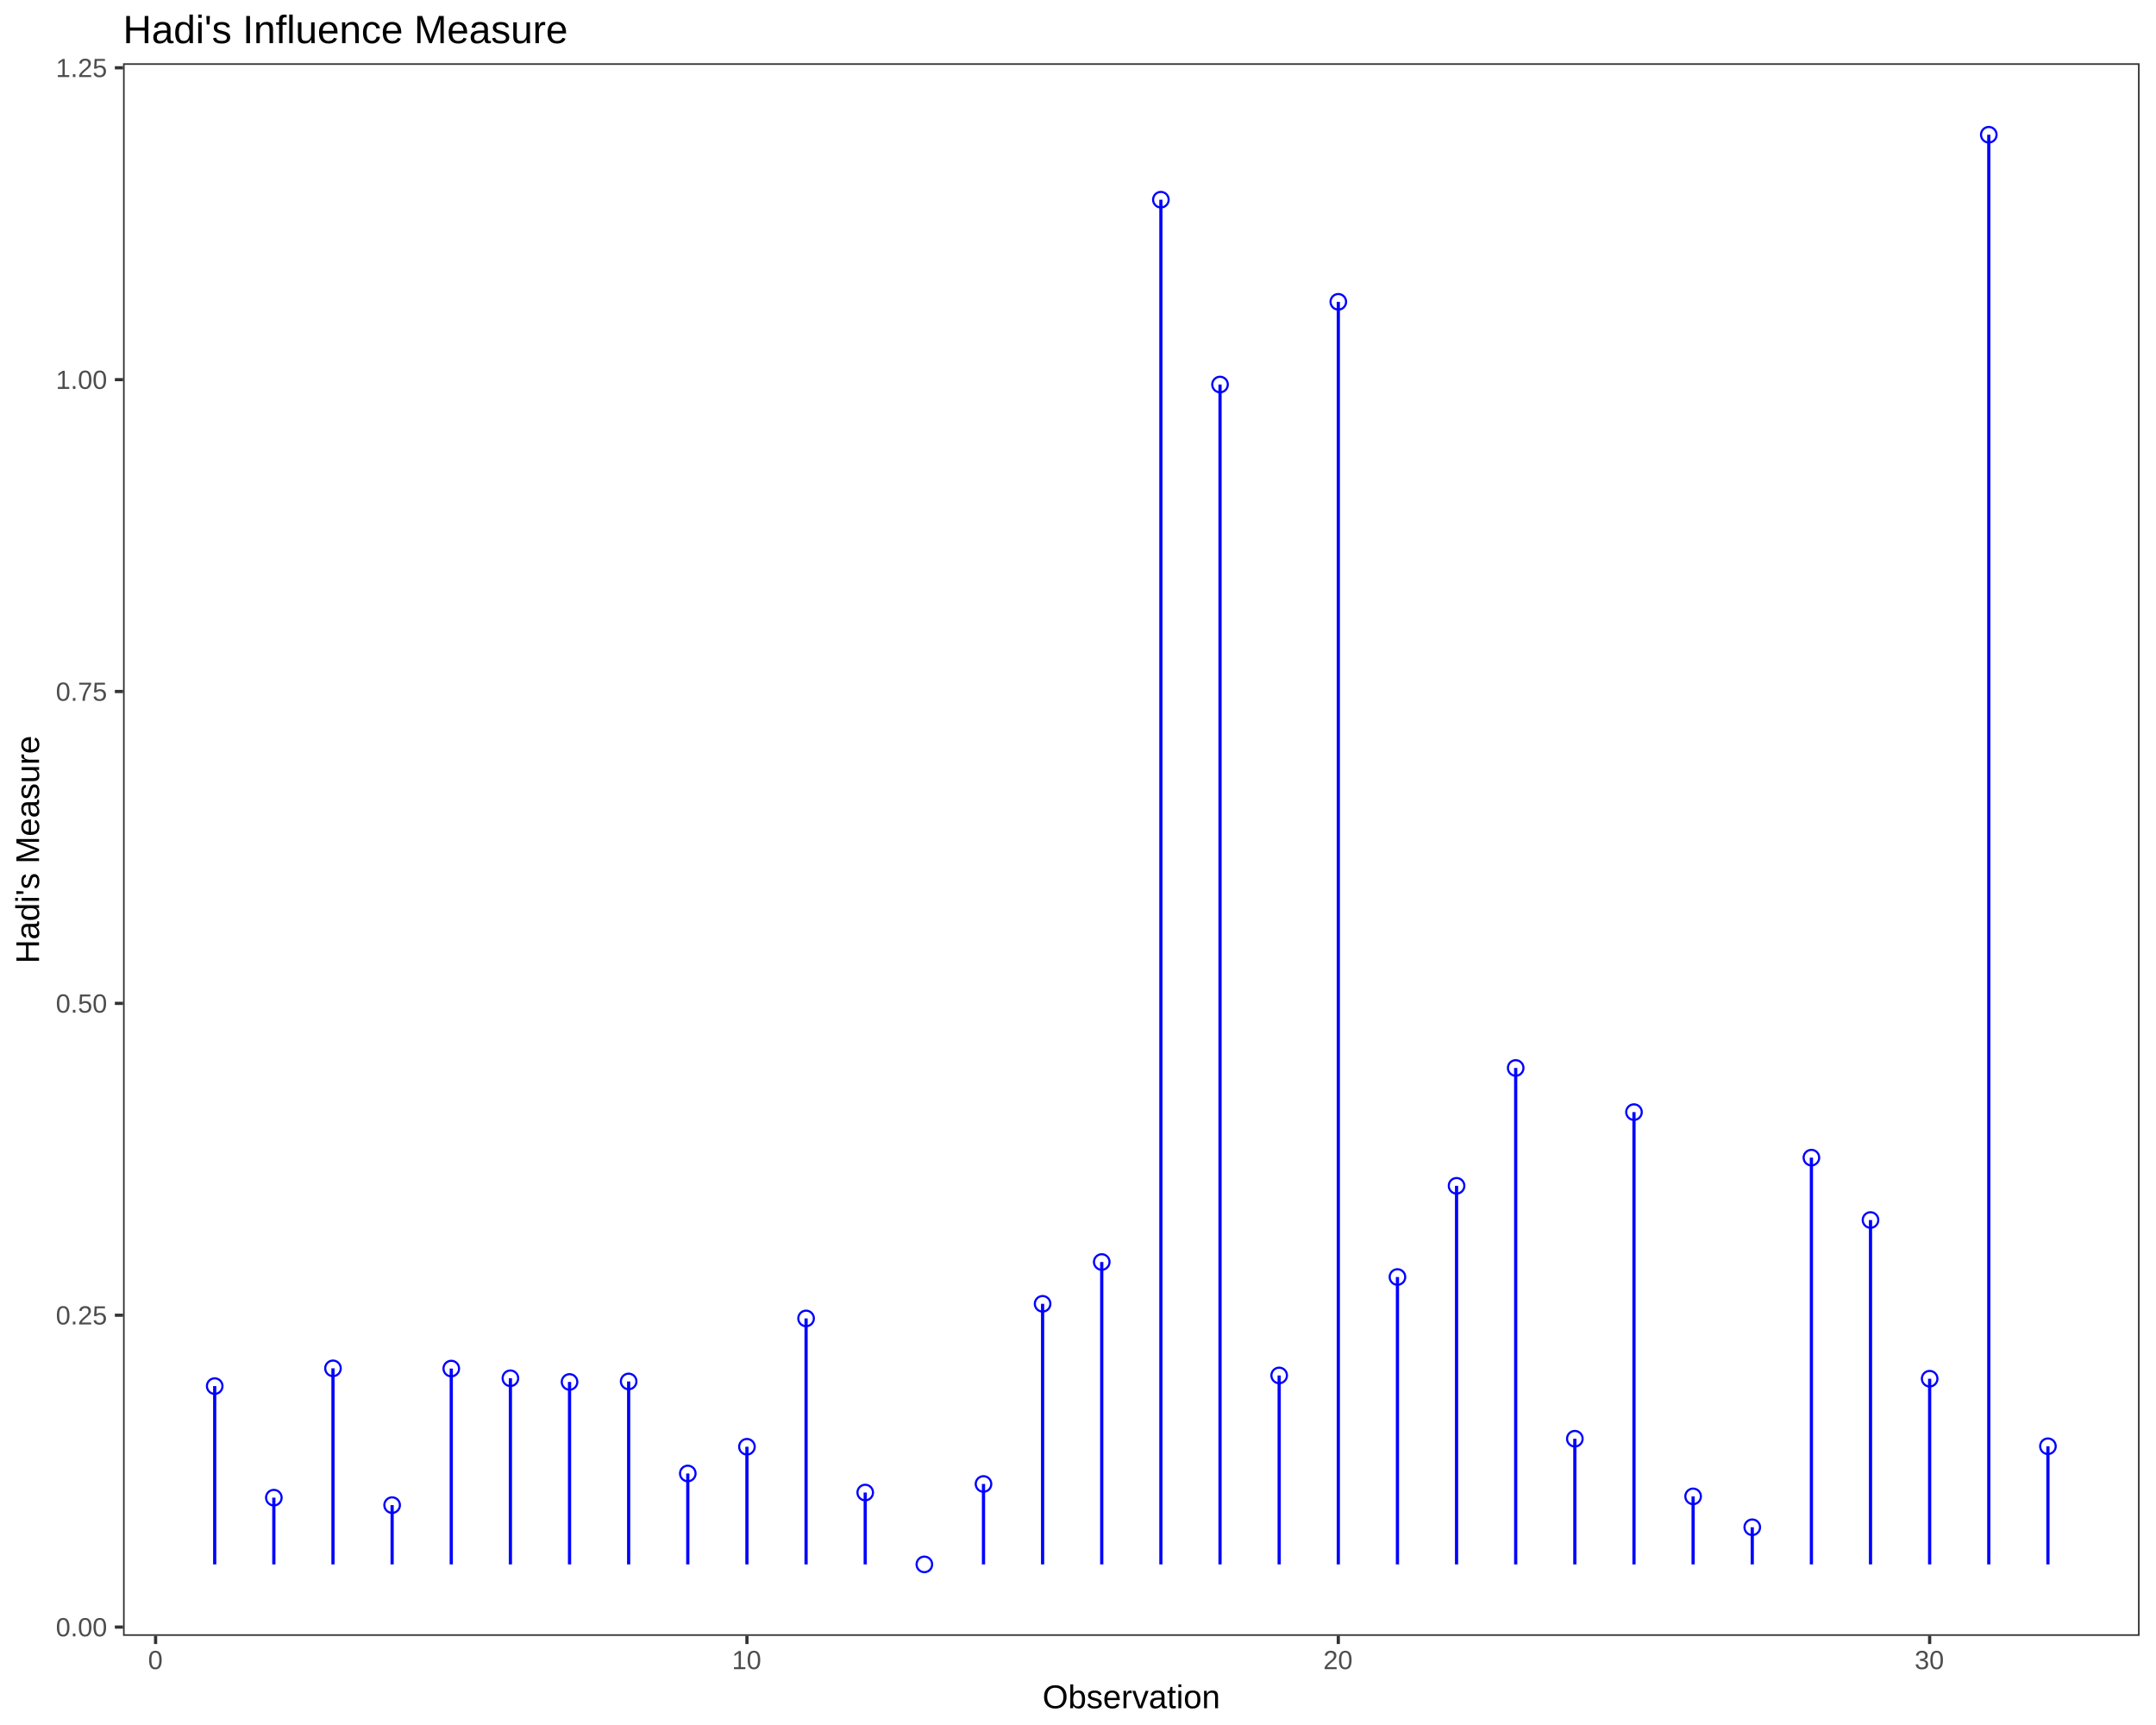
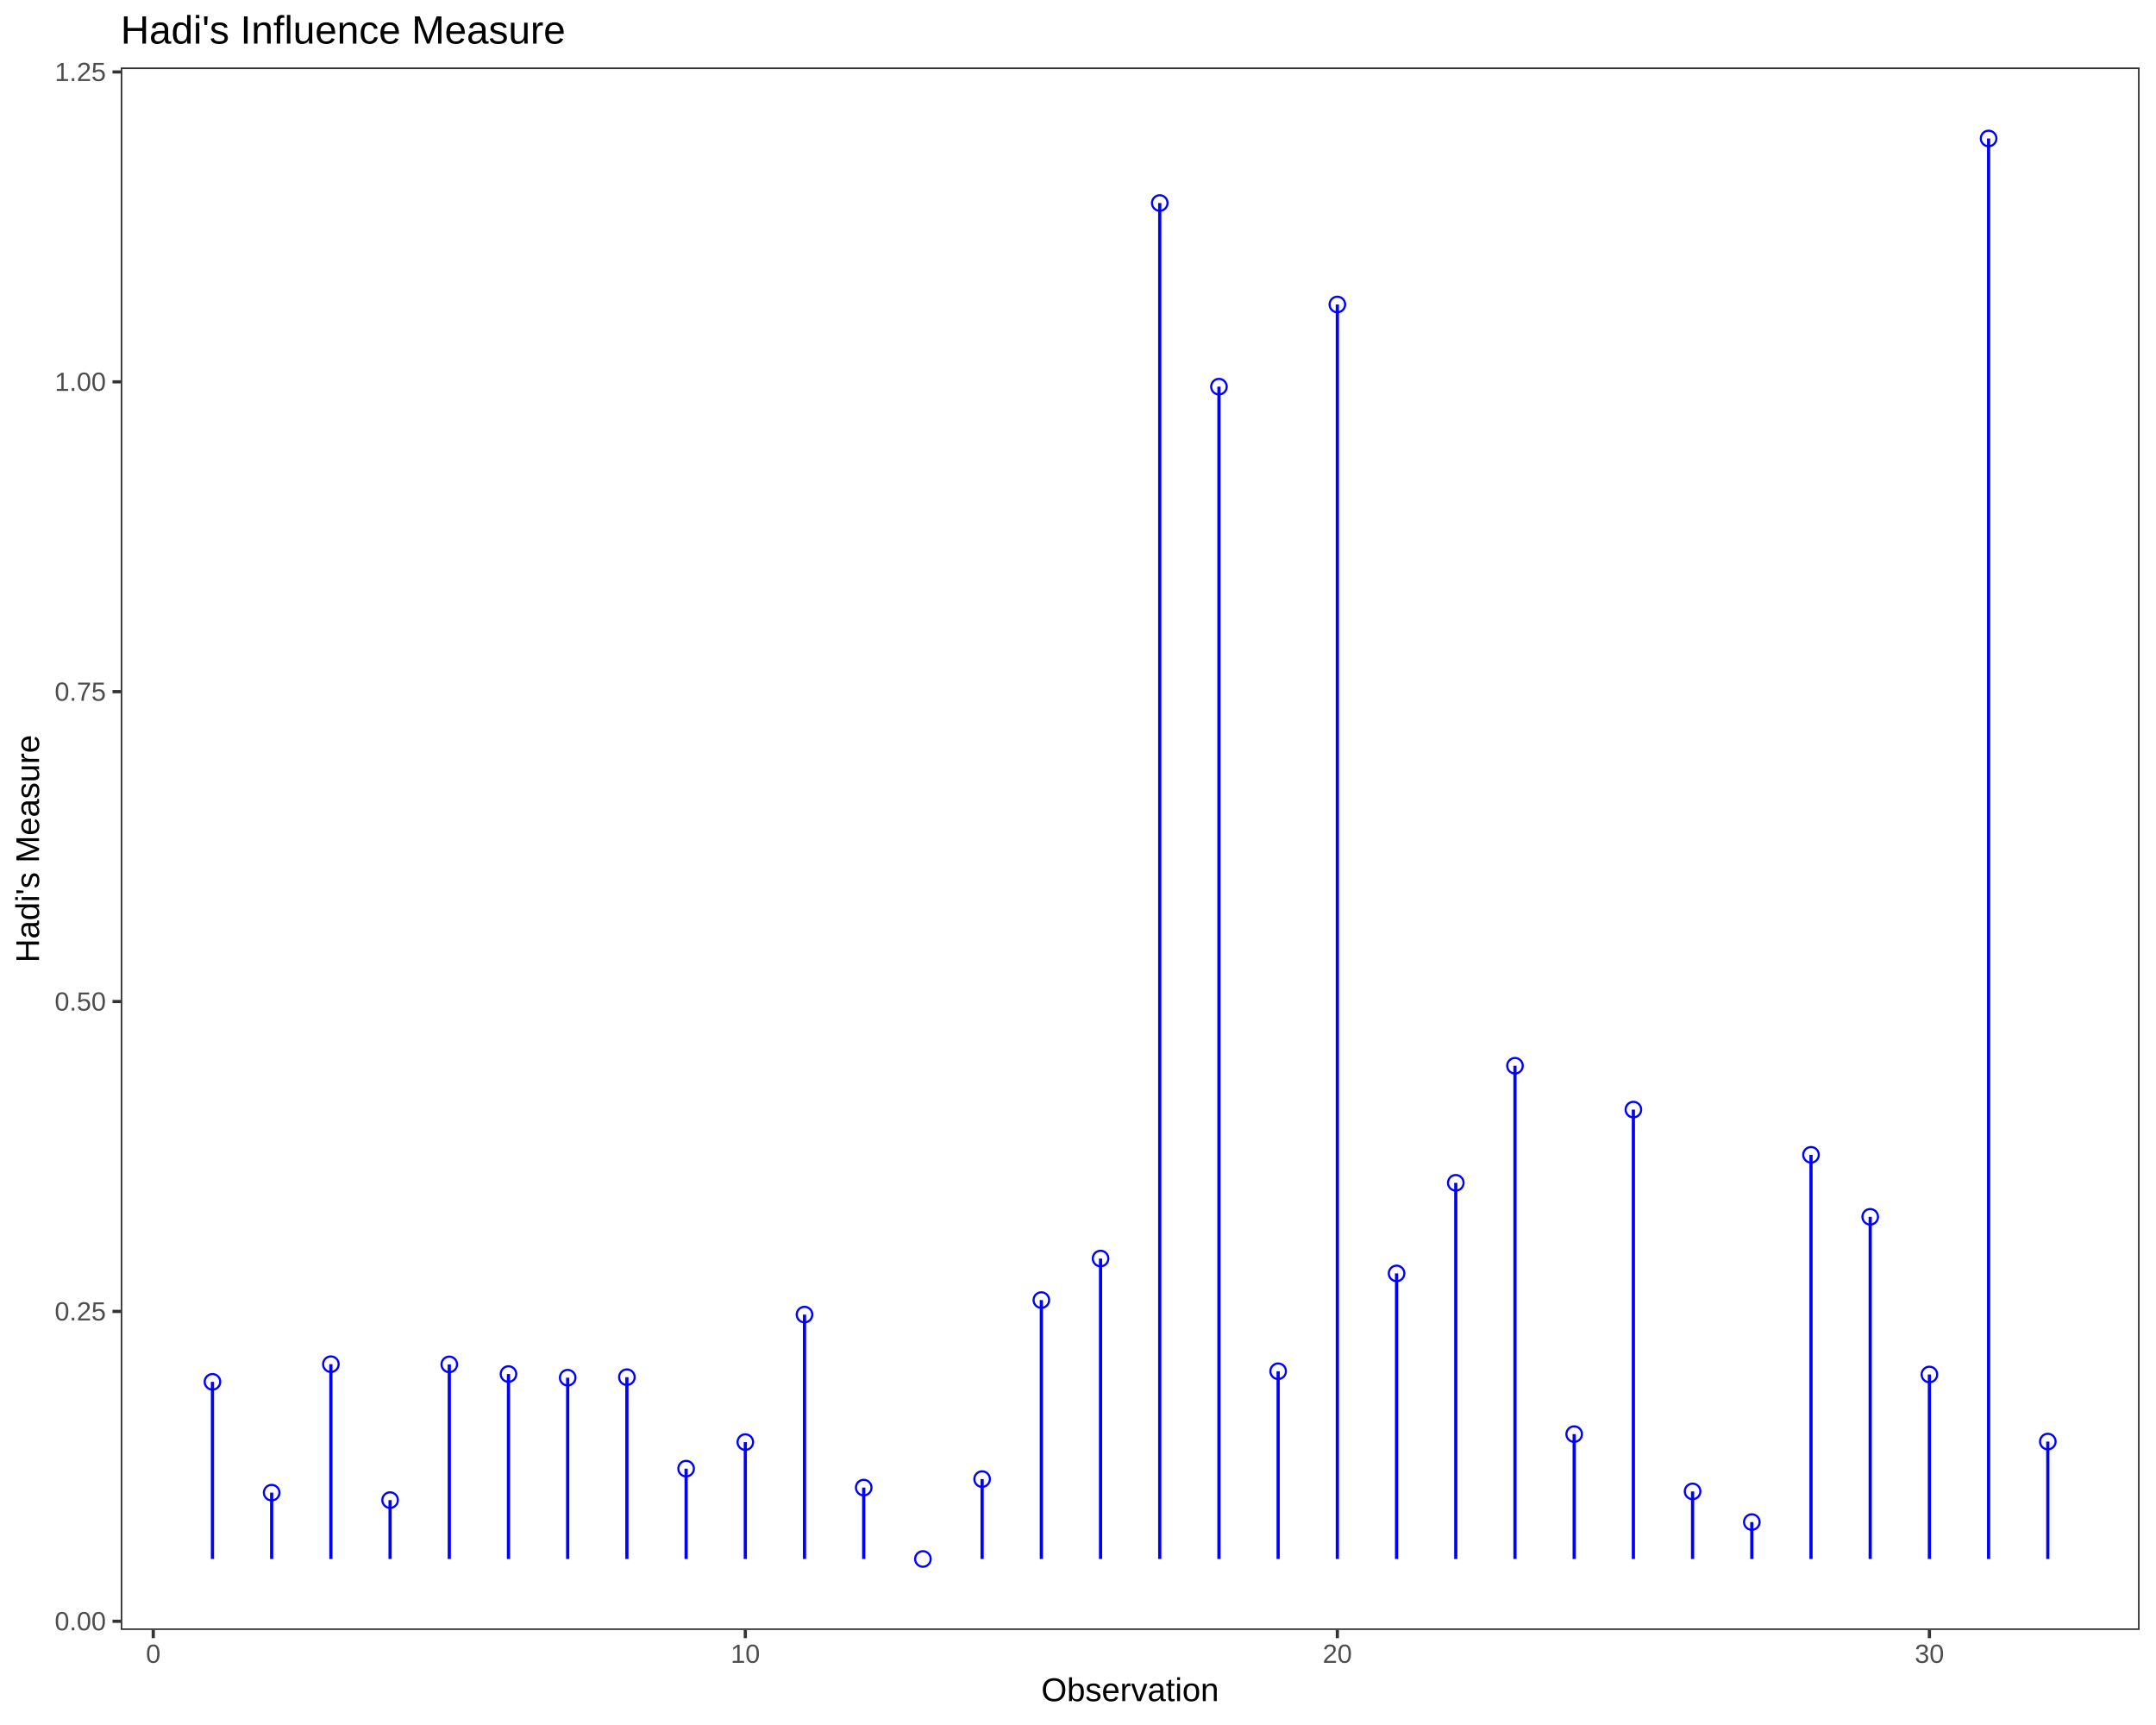
<svg xmlns="http://www.w3.org/2000/svg" viewBox="0 0 720.00 576.00">
  <defs>
    <style type="text/css">
-     line, polyline, path, rect, circle {
+     line, polyline, polygon, path, rect, circle {
      fill: none;
      stroke: #000000;
      stroke-linecap: round;
      stroke-linejoin: round;
      stroke-miterlimit: 10.00;
    }
  </style>
  </defs>
  <rect width="100%" height="100%" style="stroke: none; fill: #FFFFFF;" />
  <rect x="0.00" y="0.00" width="720.00" height="576.00" style="stroke-width: 1.07; stroke: #FFFFFF; fill: #FFFFFF;" />
  <defs>
-     <clipPath id="cpNDEuMDk0NXw3MTQuNTIxfDU0Ni4yMzV8MjEuMTE3Mw==">
-       <rect x="41.09" y="21.12" width="673.43" height="525.12" />
+     <clipPath id="cpNDAuMzF8NzE0LjUyfDU0NC4yN3wyMi41Mg==">
+       <rect x="40.31" y="22.52" width="674.21" height="521.75" />
    </clipPath>
  </defs>
-   <rect x="41.09" y="21.12" width="673.43" height="525.12" style="stroke-width: 1.07; stroke: none; fill: #FFFFFF;" clip-path="url(#cpNDEuMDk0NXw3MTQuNTIxfDU0Ni4yMzV8MjEuMTE3Mw==)" />
-   <line x1="71.70" y1="522.37" x2="71.70" y2="462.84" style="stroke-width: 1.07; stroke: #0000FF; stroke-linecap: butt;" clip-path="url(#cpNDEuMDk0NXw3MTQuNTIxfDU0Ni4yMzV8MjEuMTE3Mw==)" />
-   <line x1="91.45" y1="522.37" x2="91.45" y2="500.09" style="stroke-width: 1.07; stroke: #0000FF; stroke-linecap: butt;" clip-path="url(#cpNDEuMDk0NXw3MTQuNTIxfDU0Ni4yMzV8MjEuMTE3Mw==)" />
-   <line x1="111.20" y1="522.37" x2="111.20" y2="456.91" style="stroke-width: 1.07; stroke: #0000FF; stroke-linecap: butt;" clip-path="url(#cpNDEuMDk0NXw3MTQuNTIxfDU0Ni4yMzV8MjEuMTE3Mw==)" />
-   <line x1="130.95" y1="522.37" x2="130.95" y2="502.58" style="stroke-width: 1.07; stroke: #0000FF; stroke-linecap: butt;" clip-path="url(#cpNDEuMDk0NXw3MTQuNTIxfDU0Ni4yMzV8MjEuMTE3Mw==)" />
-   <line x1="150.70" y1="522.37" x2="150.70" y2="456.98" style="stroke-width: 1.07; stroke: #0000FF; stroke-linecap: butt;" clip-path="url(#cpNDEuMDk0NXw3MTQuNTIxfDU0Ni4yMzV8MjEuMTE3Mw==)" />
-   <line x1="170.45" y1="522.37" x2="170.45" y2="460.22" style="stroke-width: 1.07; stroke: #0000FF; stroke-linecap: butt;" clip-path="url(#cpNDEuMDk0NXw3MTQuNTIxfDU0Ni4yMzV8MjEuMTE3Mw==)" />
-   <line x1="190.20" y1="522.37" x2="190.20" y2="461.45" style="stroke-width: 1.07; stroke: #0000FF; stroke-linecap: butt;" clip-path="url(#cpNDEuMDk0NXw3MTQuNTIxfDU0Ni4yMzV8MjEuMTE3Mw==)" />
-   <line x1="209.94" y1="522.37" x2="209.94" y2="461.28" style="stroke-width: 1.07; stroke: #0000FF; stroke-linecap: butt;" clip-path="url(#cpNDEuMDk0NXw3MTQuNTIxfDU0Ni4yMzV8MjEuMTE3Mw==)" />
-   <line x1="229.69" y1="522.37" x2="229.69" y2="492.01" style="stroke-width: 1.07; stroke: #0000FF; stroke-linecap: butt;" clip-path="url(#cpNDEuMDk0NXw3MTQuNTIxfDU0Ni4yMzV8MjEuMTE3Mw==)" />
-   <line x1="249.44" y1="522.37" x2="249.44" y2="483.09" style="stroke-width: 1.07; stroke: #0000FF; stroke-linecap: butt;" clip-path="url(#cpNDEuMDk0NXw3MTQuNTIxfDU0Ni4yMzV8MjEuMTE3Mw==)" />
-   <line x1="269.19" y1="522.37" x2="269.19" y2="440.24" style="stroke-width: 1.07; stroke: #0000FF; stroke-linecap: butt;" clip-path="url(#cpNDEuMDk0NXw3MTQuNTIxfDU0Ni4yMzV8MjEuMTE3Mw==)" />
-   <line x1="288.94" y1="522.37" x2="288.94" y2="498.38" style="stroke-width: 1.07; stroke: #0000FF; stroke-linecap: butt;" clip-path="url(#cpNDEuMDk0NXw3MTQuNTIxfDU0Ni4yMzV8MjEuMTE3Mw==)" />
-   <line x1="308.69" y1="522.37" x2="308.69" y2="522.37" style="stroke-width: 1.07; stroke: #0000FF; stroke-linecap: butt;" clip-path="url(#cpNDEuMDk0NXw3MTQuNTIxfDU0Ni4yMzV8MjEuMTE3Mw==)" />
-   <line x1="328.44" y1="522.37" x2="328.44" y2="495.52" style="stroke-width: 1.07; stroke: #0000FF; stroke-linecap: butt;" clip-path="url(#cpNDEuMDk0NXw3MTQuNTIxfDU0Ni4yMzV8MjEuMTE3Mw==)" />
-   <line x1="348.18" y1="522.37" x2="348.18" y2="435.36" style="stroke-width: 1.07; stroke: #0000FF; stroke-linecap: butt;" clip-path="url(#cpNDEuMDk0NXw3MTQuNTIxfDU0Ni4yMzV8MjEuMTE3Mw==)" />
-   <line x1="367.93" y1="522.37" x2="367.93" y2="421.40" style="stroke-width: 1.07; stroke: #0000FF; stroke-linecap: butt;" clip-path="url(#cpNDEuMDk0NXw3MTQuNTIxfDU0Ni4yMzV8MjEuMTE3Mw==)" />
-   <line x1="387.68" y1="522.37" x2="387.68" y2="66.68" style="stroke-width: 1.07; stroke: #0000FF; stroke-linecap: butt;" clip-path="url(#cpNDEuMDk0NXw3MTQuNTIxfDU0Ni4yMzV8MjEuMTE3Mw==)" />
-   <line x1="407.43" y1="522.37" x2="407.43" y2="128.40" style="stroke-width: 1.07; stroke: #0000FF; stroke-linecap: butt;" clip-path="url(#cpNDEuMDk0NXw3MTQuNTIxfDU0Ni4yMzV8MjEuMTE3Mw==)" />
-   <line x1="427.18" y1="522.37" x2="427.18" y2="459.28" style="stroke-width: 1.07; stroke: #0000FF; stroke-linecap: butt;" clip-path="url(#cpNDEuMDk0NXw3MTQuNTIxfDU0Ni4yMzV8MjEuMTE3Mw==)" />
-   <line x1="446.93" y1="522.37" x2="446.93" y2="100.78" style="stroke-width: 1.07; stroke: #0000FF; stroke-linecap: butt;" clip-path="url(#cpNDEuMDk0NXw3MTQuNTIxfDU0Ni4yMzV8MjEuMTE3Mw==)" />
-   <line x1="466.68" y1="522.37" x2="466.68" y2="426.41" style="stroke-width: 1.07; stroke: #0000FF; stroke-linecap: butt;" clip-path="url(#cpNDEuMDk0NXw3MTQuNTIxfDU0Ni4yMzV8MjEuMTE3Mw==)" />
-   <line x1="486.42" y1="522.37" x2="486.42" y2="395.96" style="stroke-width: 1.07; stroke: #0000FF; stroke-linecap: butt;" clip-path="url(#cpNDEuMDk0NXw3MTQuNTIxfDU0Ni4yMzV8MjEuMTE3Mw==)" />
-   <line x1="506.17" y1="522.37" x2="506.17" y2="356.61" style="stroke-width: 1.07; stroke: #0000FF; stroke-linecap: butt;" clip-path="url(#cpNDEuMDk0NXw3MTQuNTIxfDU0Ni4yMzV8MjEuMTE3Mw==)" />
-   <line x1="525.92" y1="522.37" x2="525.92" y2="480.41" style="stroke-width: 1.07; stroke: #0000FF; stroke-linecap: butt;" clip-path="url(#cpNDEuMDk0NXw3MTQuNTIxfDU0Ni4yMzV8MjEuMTE3Mw==)" />
-   <line x1="545.67" y1="522.37" x2="545.67" y2="371.35" style="stroke-width: 1.07; stroke: #0000FF; stroke-linecap: butt;" clip-path="url(#cpNDEuMDk0NXw3MTQuNTIxfDU0Ni4yMzV8MjEuMTE3Mw==)" />
-   <line x1="565.42" y1="522.37" x2="565.42" y2="499.66" style="stroke-width: 1.07; stroke: #0000FF; stroke-linecap: butt;" clip-path="url(#cpNDEuMDk0NXw3MTQuNTIxfDU0Ni4yMzV8MjEuMTE3Mw==)" />
-   <line x1="585.17" y1="522.37" x2="585.17" y2="509.97" style="stroke-width: 1.07; stroke: #0000FF; stroke-linecap: butt;" clip-path="url(#cpNDEuMDk0NXw3MTQuNTIxfDU0Ni4yMzV8MjEuMTE3Mw==)" />
-   <line x1="604.92" y1="522.37" x2="604.92" y2="386.55" style="stroke-width: 1.07; stroke: #0000FF; stroke-linecap: butt;" clip-path="url(#cpNDEuMDk0NXw3MTQuNTIxfDU0Ni4yMzV8MjEuMTE3Mw==)" />
-   <line x1="624.66" y1="522.37" x2="624.66" y2="407.38" style="stroke-width: 1.07; stroke: #0000FF; stroke-linecap: butt;" clip-path="url(#cpNDEuMDk0NXw3MTQuNTIxfDU0Ni4yMzV8MjEuMTE3Mw==)" />
-   <line x1="644.41" y1="522.37" x2="644.41" y2="460.37" style="stroke-width: 1.07; stroke: #0000FF; stroke-linecap: butt;" clip-path="url(#cpNDEuMDk0NXw3MTQuNTIxfDU0Ni4yMzV8MjEuMTE3Mw==)" />
-   <line x1="664.16" y1="522.37" x2="664.16" y2="44.99" style="stroke-width: 1.07; stroke: #0000FF; stroke-linecap: butt;" clip-path="url(#cpNDEuMDk0NXw3MTQuNTIxfDU0Ni4yMzV8MjEuMTE3Mw==)" />
-   <line x1="683.91" y1="522.37" x2="683.91" y2="482.92" style="stroke-width: 1.07; stroke: #0000FF; stroke-linecap: butt;" clip-path="url(#cpNDEuMDk0NXw3MTQuNTIxfDU0Ni4yMzV8MjEuMTE3Mw==)" />
-   <circle cx="71.70" cy="462.84" r="1.95pt" style="stroke-width: 0.71; stroke: #0000FF;" clip-path="url(#cpNDEuMDk0NXw3MTQuNTIxfDU0Ni4yMzV8MjEuMTE3Mw==)" />
-   <circle cx="91.45" cy="500.09" r="1.95pt" style="stroke-width: 0.71; stroke: #0000FF;" clip-path="url(#cpNDEuMDk0NXw3MTQuNTIxfDU0Ni4yMzV8MjEuMTE3Mw==)" />
-   <circle cx="111.20" cy="456.91" r="1.95pt" style="stroke-width: 0.71; stroke: #0000FF;" clip-path="url(#cpNDEuMDk0NXw3MTQuNTIxfDU0Ni4yMzV8MjEuMTE3Mw==)" />
-   <circle cx="130.95" cy="502.58" r="1.95pt" style="stroke-width: 0.71; stroke: #0000FF;" clip-path="url(#cpNDEuMDk0NXw3MTQuNTIxfDU0Ni4yMzV8MjEuMTE3Mw==)" />
-   <circle cx="150.70" cy="456.98" r="1.95pt" style="stroke-width: 0.71; stroke: #0000FF;" clip-path="url(#cpNDEuMDk0NXw3MTQuNTIxfDU0Ni4yMzV8MjEuMTE3Mw==)" />
-   <circle cx="170.45" cy="460.22" r="1.95pt" style="stroke-width: 0.71; stroke: #0000FF;" clip-path="url(#cpNDEuMDk0NXw3MTQuNTIxfDU0Ni4yMzV8MjEuMTE3Mw==)" />
-   <circle cx="190.20" cy="461.45" r="1.95pt" style="stroke-width: 0.71; stroke: #0000FF;" clip-path="url(#cpNDEuMDk0NXw3MTQuNTIxfDU0Ni4yMzV8MjEuMTE3Mw==)" />
-   <circle cx="209.94" cy="461.28" r="1.95pt" style="stroke-width: 0.71; stroke: #0000FF;" clip-path="url(#cpNDEuMDk0NXw3MTQuNTIxfDU0Ni4yMzV8MjEuMTE3Mw==)" />
-   <circle cx="229.69" cy="492.01" r="1.95pt" style="stroke-width: 0.71; stroke: #0000FF;" clip-path="url(#cpNDEuMDk0NXw3MTQuNTIxfDU0Ni4yMzV8MjEuMTE3Mw==)" />
-   <circle cx="249.44" cy="483.09" r="1.95pt" style="stroke-width: 0.71; stroke: #0000FF;" clip-path="url(#cpNDEuMDk0NXw3MTQuNTIxfDU0Ni4yMzV8MjEuMTE3Mw==)" />
-   <circle cx="269.19" cy="440.24" r="1.95pt" style="stroke-width: 0.71; stroke: #0000FF;" clip-path="url(#cpNDEuMDk0NXw3MTQuNTIxfDU0Ni4yMzV8MjEuMTE3Mw==)" />
-   <circle cx="288.94" cy="498.38" r="1.95pt" style="stroke-width: 0.71; stroke: #0000FF;" clip-path="url(#cpNDEuMDk0NXw3MTQuNTIxfDU0Ni4yMzV8MjEuMTE3Mw==)" />
-   <circle cx="308.69" cy="522.37" r="1.95pt" style="stroke-width: 0.71; stroke: #0000FF;" clip-path="url(#cpNDEuMDk0NXw3MTQuNTIxfDU0Ni4yMzV8MjEuMTE3Mw==)" />
-   <circle cx="328.44" cy="495.52" r="1.95pt" style="stroke-width: 0.71; stroke: #0000FF;" clip-path="url(#cpNDEuMDk0NXw3MTQuNTIxfDU0Ni4yMzV8MjEuMTE3Mw==)" />
-   <circle cx="348.18" cy="435.36" r="1.95pt" style="stroke-width: 0.71; stroke: #0000FF;" clip-path="url(#cpNDEuMDk0NXw3MTQuNTIxfDU0Ni4yMzV8MjEuMTE3Mw==)" />
-   <circle cx="367.93" cy="421.40" r="1.95pt" style="stroke-width: 0.71; stroke: #0000FF;" clip-path="url(#cpNDEuMDk0NXw3MTQuNTIxfDU0Ni4yMzV8MjEuMTE3Mw==)" />
-   <circle cx="387.68" cy="66.68" r="1.95pt" style="stroke-width: 0.71; stroke: #0000FF;" clip-path="url(#cpNDEuMDk0NXw3MTQuNTIxfDU0Ni4yMzV8MjEuMTE3Mw==)" />
-   <circle cx="407.43" cy="128.40" r="1.95pt" style="stroke-width: 0.71; stroke: #0000FF;" clip-path="url(#cpNDEuMDk0NXw3MTQuNTIxfDU0Ni4yMzV8MjEuMTE3Mw==)" />
-   <circle cx="427.18" cy="459.28" r="1.95pt" style="stroke-width: 0.71; stroke: #0000FF;" clip-path="url(#cpNDEuMDk0NXw3MTQuNTIxfDU0Ni4yMzV8MjEuMTE3Mw==)" />
-   <circle cx="446.93" cy="100.78" r="1.95pt" style="stroke-width: 0.71; stroke: #0000FF;" clip-path="url(#cpNDEuMDk0NXw3MTQuNTIxfDU0Ni4yMzV8MjEuMTE3Mw==)" />
-   <circle cx="466.68" cy="426.41" r="1.95pt" style="stroke-width: 0.71; stroke: #0000FF;" clip-path="url(#cpNDEuMDk0NXw3MTQuNTIxfDU0Ni4yMzV8MjEuMTE3Mw==)" />
-   <circle cx="486.42" cy="395.96" r="1.95pt" style="stroke-width: 0.71; stroke: #0000FF;" clip-path="url(#cpNDEuMDk0NXw3MTQuNTIxfDU0Ni4yMzV8MjEuMTE3Mw==)" />
-   <circle cx="506.17" cy="356.61" r="1.95pt" style="stroke-width: 0.71; stroke: #0000FF;" clip-path="url(#cpNDEuMDk0NXw3MTQuNTIxfDU0Ni4yMzV8MjEuMTE3Mw==)" />
-   <circle cx="525.92" cy="480.41" r="1.95pt" style="stroke-width: 0.71; stroke: #0000FF;" clip-path="url(#cpNDEuMDk0NXw3MTQuNTIxfDU0Ni4yMzV8MjEuMTE3Mw==)" />
-   <circle cx="545.67" cy="371.35" r="1.95pt" style="stroke-width: 0.71; stroke: #0000FF;" clip-path="url(#cpNDEuMDk0NXw3MTQuNTIxfDU0Ni4yMzV8MjEuMTE3Mw==)" />
-   <circle cx="565.42" cy="499.66" r="1.95pt" style="stroke-width: 0.71; stroke: #0000FF;" clip-path="url(#cpNDEuMDk0NXw3MTQuNTIxfDU0Ni4yMzV8MjEuMTE3Mw==)" />
-   <circle cx="585.17" cy="509.97" r="1.95pt" style="stroke-width: 0.71; stroke: #0000FF;" clip-path="url(#cpNDEuMDk0NXw3MTQuNTIxfDU0Ni4yMzV8MjEuMTE3Mw==)" />
-   <circle cx="604.92" cy="386.55" r="1.95pt" style="stroke-width: 0.71; stroke: #0000FF;" clip-path="url(#cpNDEuMDk0NXw3MTQuNTIxfDU0Ni4yMzV8MjEuMTE3Mw==)" />
-   <circle cx="624.66" cy="407.38" r="1.95pt" style="stroke-width: 0.71; stroke: #0000FF;" clip-path="url(#cpNDEuMDk0NXw3MTQuNTIxfDU0Ni4yMzV8MjEuMTE3Mw==)" />
-   <circle cx="644.41" cy="460.37" r="1.95pt" style="stroke-width: 0.71; stroke: #0000FF;" clip-path="url(#cpNDEuMDk0NXw3MTQuNTIxfDU0Ni4yMzV8MjEuMTE3Mw==)" />
-   <circle cx="664.16" cy="44.99" r="1.95pt" style="stroke-width: 0.71; stroke: #0000FF;" clip-path="url(#cpNDEuMDk0NXw3MTQuNTIxfDU0Ni4yMzV8MjEuMTE3Mw==)" />
-   <circle cx="683.91" cy="482.92" r="1.95pt" style="stroke-width: 0.71; stroke: #0000FF;" clip-path="url(#cpNDEuMDk0NXw3MTQuNTIxfDU0Ni4yMzV8MjEuMTE3Mw==)" />
-   <rect x="41.09" y="21.12" width="673.43" height="525.12" style="stroke-width: 1.07; stroke: #333333;" clip-path="url(#cpNDEuMDk0NXw3MTQuNTIxfDU0Ni4yMzV8MjEuMTE3Mw==)" />
+   <rect x="40.31" y="22.52" width="674.21" height="521.75" style="stroke-width: 1.07; stroke: none; fill: #FFFFFF;" clip-path="url(#cpNDAuMzF8NzE0LjUyfDU0NC4yN3wyMi41Mg==)" />
+   <line x1="70.95" y1="520.56" x2="70.95" y2="461.41" style="stroke-width: 1.07; stroke: #0000FF; stroke-linecap: butt;" clip-path="url(#cpNDAuMzF8NzE0LjUyfDU0NC4yN3wyMi41Mg==)" />
+   <line x1="90.72" y1="520.56" x2="90.72" y2="498.42" style="stroke-width: 1.07; stroke: #0000FF; stroke-linecap: butt;" clip-path="url(#cpNDAuMzF8NzE0LjUyfDU0NC4yN3wyMi41Mg==)" />
+   <line x1="110.50" y1="520.56" x2="110.50" y2="455.52" style="stroke-width: 1.07; stroke: #0000FF; stroke-linecap: butt;" clip-path="url(#cpNDAuMzF8NzE0LjUyfDU0NC4yN3wyMi41Mg==)" />
+   <line x1="130.27" y1="520.56" x2="130.27" y2="500.90" style="stroke-width: 1.07; stroke: #0000FF; stroke-linecap: butt;" clip-path="url(#cpNDAuMzF8NzE0LjUyfDU0NC4yN3wyMi41Mg==)" />
+   <line x1="150.04" y1="520.56" x2="150.04" y2="455.59" style="stroke-width: 1.07; stroke: #0000FF; stroke-linecap: butt;" clip-path="url(#cpNDAuMzF8NzE0LjUyfDU0NC4yN3wyMi41Mg==)" />
+   <line x1="169.81" y1="520.56" x2="169.81" y2="458.81" style="stroke-width: 1.07; stroke: #0000FF; stroke-linecap: butt;" clip-path="url(#cpNDAuMzF8NzE0LjUyfDU0NC4yN3wyMi41Mg==)" />
+   <line x1="189.58" y1="520.56" x2="189.58" y2="460.03" style="stroke-width: 1.07; stroke: #0000FF; stroke-linecap: butt;" clip-path="url(#cpNDAuMzF8NzE0LjUyfDU0NC4yN3wyMi41Mg==)" />
+   <line x1="209.35" y1="520.56" x2="209.35" y2="459.86" style="stroke-width: 1.07; stroke: #0000FF; stroke-linecap: butt;" clip-path="url(#cpNDAuMzF8NzE0LjUyfDU0NC4yN3wyMi41Mg==)" />
+   <line x1="229.13" y1="520.56" x2="229.13" y2="490.40" style="stroke-width: 1.07; stroke: #0000FF; stroke-linecap: butt;" clip-path="url(#cpNDAuMzF8NzE0LjUyfDU0NC4yN3wyMi41Mg==)" />
+   <line x1="248.90" y1="520.56" x2="248.90" y2="481.54" style="stroke-width: 1.07; stroke: #0000FF; stroke-linecap: butt;" clip-path="url(#cpNDAuMzF8NzE0LjUyfDU0NC4yN3wyMi41Mg==)" />
+   <line x1="268.67" y1="520.56" x2="268.67" y2="438.96" style="stroke-width: 1.07; stroke: #0000FF; stroke-linecap: butt;" clip-path="url(#cpNDAuMzF8NzE0LjUyfDU0NC4yN3wyMi41Mg==)" />
+   <line x1="288.44" y1="520.56" x2="288.44" y2="496.73" style="stroke-width: 1.07; stroke: #0000FF; stroke-linecap: butt;" clip-path="url(#cpNDAuMzF8NzE0LjUyfDU0NC4yN3wyMi41Mg==)" />
+   <line x1="308.21" y1="520.56" x2="308.21" y2="520.56" style="stroke-width: 1.07; stroke: #0000FF; stroke-linecap: butt;" clip-path="url(#cpNDAuMzF8NzE0LjUyfDU0NC4yN3wyMi41Mg==)" />
+   <line x1="327.98" y1="520.56" x2="327.98" y2="493.89" style="stroke-width: 1.07; stroke: #0000FF; stroke-linecap: butt;" clip-path="url(#cpNDAuMzF8NzE0LjUyfDU0NC4yN3wyMi41Mg==)" />
+   <line x1="347.76" y1="520.56" x2="347.76" y2="434.11" style="stroke-width: 1.07; stroke: #0000FF; stroke-linecap: butt;" clip-path="url(#cpNDAuMzF8NzE0LjUyfDU0NC4yN3wyMi41Mg==)" />
+   <line x1="367.53" y1="520.56" x2="367.53" y2="420.24" style="stroke-width: 1.07; stroke: #0000FF; stroke-linecap: butt;" clip-path="url(#cpNDAuMzF8NzE0LjUyfDU0NC4yN3wyMi41Mg==)" />
+   <line x1="387.30" y1="520.56" x2="387.30" y2="67.79" style="stroke-width: 1.07; stroke: #0000FF; stroke-linecap: butt;" clip-path="url(#cpNDAuMzF8NzE0LjUyfDU0NC4yN3wyMi41Mg==)" />
+   <line x1="407.07" y1="520.56" x2="407.07" y2="129.11" style="stroke-width: 1.07; stroke: #0000FF; stroke-linecap: butt;" clip-path="url(#cpNDAuMzF8NzE0LjUyfDU0NC4yN3wyMi41Mg==)" />
+   <line x1="426.84" y1="520.56" x2="426.84" y2="457.88" style="stroke-width: 1.07; stroke: #0000FF; stroke-linecap: butt;" clip-path="url(#cpNDAuMzF8NzE0LjUyfDU0NC4yN3wyMi41Mg==)" />
+   <line x1="446.61" y1="520.56" x2="446.61" y2="101.67" style="stroke-width: 1.07; stroke: #0000FF; stroke-linecap: butt;" clip-path="url(#cpNDAuMzF8NzE0LjUyfDU0NC4yN3wyMi41Mg==)" />
+   <line x1="466.39" y1="520.56" x2="466.39" y2="425.21" style="stroke-width: 1.07; stroke: #0000FF; stroke-linecap: butt;" clip-path="url(#cpNDAuMzF8NzE0LjUyfDU0NC4yN3wyMi41Mg==)" />
+   <line x1="486.16" y1="520.56" x2="486.16" y2="394.96" style="stroke-width: 1.07; stroke: #0000FF; stroke-linecap: butt;" clip-path="url(#cpNDAuMzF8NzE0LjUyfDU0NC4yN3wyMi41Mg==)" />
+   <line x1="505.93" y1="520.56" x2="505.93" y2="355.87" style="stroke-width: 1.07; stroke: #0000FF; stroke-linecap: butt;" clip-path="url(#cpNDAuMzF8NzE0LjUyfDU0NC4yN3wyMi41Mg==)" />
+   <line x1="525.70" y1="520.56" x2="525.70" y2="478.87" style="stroke-width: 1.07; stroke: #0000FF; stroke-linecap: butt;" clip-path="url(#cpNDAuMzF8NzE0LjUyfDU0NC4yN3wyMi41Mg==)" />
+   <line x1="545.47" y1="520.56" x2="545.47" y2="370.51" style="stroke-width: 1.07; stroke: #0000FF; stroke-linecap: butt;" clip-path="url(#cpNDAuMzF8NzE0LjUyfDU0NC4yN3wyMi41Mg==)" />
+   <line x1="565.24" y1="520.56" x2="565.24" y2="498.00" style="stroke-width: 1.07; stroke: #0000FF; stroke-linecap: butt;" clip-path="url(#cpNDAuMzF8NzE0LjUyfDU0NC4yN3wyMi41Mg==)" />
+   <line x1="585.02" y1="520.56" x2="585.02" y2="508.24" style="stroke-width: 1.07; stroke: #0000FF; stroke-linecap: butt;" clip-path="url(#cpNDAuMzF8NzE0LjUyfDU0NC4yN3wyMi41Mg==)" />
+   <line x1="604.79" y1="520.56" x2="604.79" y2="385.61" style="stroke-width: 1.07; stroke: #0000FF; stroke-linecap: butt;" clip-path="url(#cpNDAuMzF8NzE0LjUyfDU0NC4yN3wyMi41Mg==)" />
+   <line x1="624.56" y1="520.56" x2="624.56" y2="406.31" style="stroke-width: 1.07; stroke: #0000FF; stroke-linecap: butt;" clip-path="url(#cpNDAuMzF8NzE0LjUyfDU0NC4yN3wyMi41Mg==)" />
+   <line x1="644.33" y1="520.56" x2="644.33" y2="458.96" style="stroke-width: 1.07; stroke: #0000FF; stroke-linecap: butt;" clip-path="url(#cpNDAuMzF8NzE0LjUyfDU0NC4yN3wyMi41Mg==)" />
+   <line x1="664.10" y1="520.56" x2="664.10" y2="46.24" style="stroke-width: 1.07; stroke: #0000FF; stroke-linecap: butt;" clip-path="url(#cpNDAuMzF8NzE0LjUyfDU0NC4yN3wyMi41Mg==)" />
+   <line x1="683.87" y1="520.56" x2="683.87" y2="481.36" style="stroke-width: 1.07; stroke: #0000FF; stroke-linecap: butt;" clip-path="url(#cpNDAuMzF8NzE0LjUyfDU0NC4yN3wyMi41Mg==)" />
+   <circle cx="70.95" cy="461.41" r="1.95pt" style="stroke-width: 0.71; stroke: #0000FF;" clip-path="url(#cpNDAuMzF8NzE0LjUyfDU0NC4yN3wyMi41Mg==)" />
+   <circle cx="90.72" cy="498.42" r="1.95pt" style="stroke-width: 0.71; stroke: #0000FF;" clip-path="url(#cpNDAuMzF8NzE0LjUyfDU0NC4yN3wyMi41Mg==)" />
+   <circle cx="110.50" cy="455.52" r="1.95pt" style="stroke-width: 0.71; stroke: #0000FF;" clip-path="url(#cpNDAuMzF8NzE0LjUyfDU0NC4yN3wyMi41Mg==)" />
+   <circle cx="130.27" cy="500.90" r="1.95pt" style="stroke-width: 0.71; stroke: #0000FF;" clip-path="url(#cpNDAuMzF8NzE0LjUyfDU0NC4yN3wyMi41Mg==)" />
+   <circle cx="150.04" cy="455.59" r="1.95pt" style="stroke-width: 0.71; stroke: #0000FF;" clip-path="url(#cpNDAuMzF8NzE0LjUyfDU0NC4yN3wyMi41Mg==)" />
+   <circle cx="169.81" cy="458.81" r="1.95pt" style="stroke-width: 0.71; stroke: #0000FF;" clip-path="url(#cpNDAuMzF8NzE0LjUyfDU0NC4yN3wyMi41Mg==)" />
+   <circle cx="189.58" cy="460.03" r="1.95pt" style="stroke-width: 0.71; stroke: #0000FF;" clip-path="url(#cpNDAuMzF8NzE0LjUyfDU0NC4yN3wyMi41Mg==)" />
+   <circle cx="209.35" cy="459.86" r="1.95pt" style="stroke-width: 0.71; stroke: #0000FF;" clip-path="url(#cpNDAuMzF8NzE0LjUyfDU0NC4yN3wyMi41Mg==)" />
+   <circle cx="229.13" cy="490.40" r="1.95pt" style="stroke-width: 0.71; stroke: #0000FF;" clip-path="url(#cpNDAuMzF8NzE0LjUyfDU0NC4yN3wyMi41Mg==)" />
+   <circle cx="248.90" cy="481.54" r="1.95pt" style="stroke-width: 0.71; stroke: #0000FF;" clip-path="url(#cpNDAuMzF8NzE0LjUyfDU0NC4yN3wyMi41Mg==)" />
+   <circle cx="268.67" cy="438.96" r="1.95pt" style="stroke-width: 0.71; stroke: #0000FF;" clip-path="url(#cpNDAuMzF8NzE0LjUyfDU0NC4yN3wyMi41Mg==)" />
+   <circle cx="288.44" cy="496.73" r="1.95pt" style="stroke-width: 0.71; stroke: #0000FF;" clip-path="url(#cpNDAuMzF8NzE0LjUyfDU0NC4yN3wyMi41Mg==)" />
+   <circle cx="308.21" cy="520.56" r="1.95pt" style="stroke-width: 0.71; stroke: #0000FF;" clip-path="url(#cpNDAuMzF8NzE0LjUyfDU0NC4yN3wyMi41Mg==)" />
+   <circle cx="327.98" cy="493.89" r="1.95pt" style="stroke-width: 0.71; stroke: #0000FF;" clip-path="url(#cpNDAuMzF8NzE0LjUyfDU0NC4yN3wyMi41Mg==)" />
+   <circle cx="347.76" cy="434.11" r="1.95pt" style="stroke-width: 0.71; stroke: #0000FF;" clip-path="url(#cpNDAuMzF8NzE0LjUyfDU0NC4yN3wyMi41Mg==)" />
+   <circle cx="367.53" cy="420.24" r="1.95pt" style="stroke-width: 0.71; stroke: #0000FF;" clip-path="url(#cpNDAuMzF8NzE0LjUyfDU0NC4yN3wyMi41Mg==)" />
+   <circle cx="387.30" cy="67.79" r="1.95pt" style="stroke-width: 0.71; stroke: #0000FF;" clip-path="url(#cpNDAuMzF8NzE0LjUyfDU0NC4yN3wyMi41Mg==)" />
+   <circle cx="407.07" cy="129.11" r="1.95pt" style="stroke-width: 0.71; stroke: #0000FF;" clip-path="url(#cpNDAuMzF8NzE0LjUyfDU0NC4yN3wyMi41Mg==)" />
+   <circle cx="426.84" cy="457.88" r="1.95pt" style="stroke-width: 0.71; stroke: #0000FF;" clip-path="url(#cpNDAuMzF8NzE0LjUyfDU0NC4yN3wyMi41Mg==)" />
+   <circle cx="446.61" cy="101.67" r="1.95pt" style="stroke-width: 0.71; stroke: #0000FF;" clip-path="url(#cpNDAuMzF8NzE0LjUyfDU0NC4yN3wyMi41Mg==)" />
+   <circle cx="466.39" cy="425.21" r="1.95pt" style="stroke-width: 0.71; stroke: #0000FF;" clip-path="url(#cpNDAuMzF8NzE0LjUyfDU0NC4yN3wyMi41Mg==)" />
+   <circle cx="486.16" cy="394.96" r="1.95pt" style="stroke-width: 0.71; stroke: #0000FF;" clip-path="url(#cpNDAuMzF8NzE0LjUyfDU0NC4yN3wyMi41Mg==)" />
+   <circle cx="505.93" cy="355.87" r="1.95pt" style="stroke-width: 0.71; stroke: #0000FF;" clip-path="url(#cpNDAuMzF8NzE0LjUyfDU0NC4yN3wyMi41Mg==)" />
+   <circle cx="525.70" cy="478.87" r="1.95pt" style="stroke-width: 0.71; stroke: #0000FF;" clip-path="url(#cpNDAuMzF8NzE0LjUyfDU0NC4yN3wyMi41Mg==)" />
+   <circle cx="545.47" cy="370.51" r="1.95pt" style="stroke-width: 0.71; stroke: #0000FF;" clip-path="url(#cpNDAuMzF8NzE0LjUyfDU0NC4yN3wyMi41Mg==)" />
+   <circle cx="565.24" cy="498.00" r="1.95pt" style="stroke-width: 0.71; stroke: #0000FF;" clip-path="url(#cpNDAuMzF8NzE0LjUyfDU0NC4yN3wyMi41Mg==)" />
+   <circle cx="585.02" cy="508.24" r="1.95pt" style="stroke-width: 0.71; stroke: #0000FF;" clip-path="url(#cpNDAuMzF8NzE0LjUyfDU0NC4yN3wyMi41Mg==)" />
+   <circle cx="604.79" cy="385.61" r="1.95pt" style="stroke-width: 0.71; stroke: #0000FF;" clip-path="url(#cpNDAuMzF8NzE0LjUyfDU0NC4yN3wyMi41Mg==)" />
+   <circle cx="624.56" cy="406.31" r="1.95pt" style="stroke-width: 0.71; stroke: #0000FF;" clip-path="url(#cpNDAuMzF8NzE0LjUyfDU0NC4yN3wyMi41Mg==)" />
+   <circle cx="644.33" cy="458.96" r="1.95pt" style="stroke-width: 0.71; stroke: #0000FF;" clip-path="url(#cpNDAuMzF8NzE0LjUyfDU0NC4yN3wyMi41Mg==)" />
+   <circle cx="664.10" cy="46.24" r="1.95pt" style="stroke-width: 0.71; stroke: #0000FF;" clip-path="url(#cpNDAuMzF8NzE0LjUyfDU0NC4yN3wyMi41Mg==)" />
+   <circle cx="683.87" cy="481.36" r="1.95pt" style="stroke-width: 0.71; stroke: #0000FF;" clip-path="url(#cpNDAuMzF8NzE0LjUyfDU0NC4yN3wyMi41Mg==)" />
+   <rect x="40.31" y="22.52" width="674.21" height="521.75" style="stroke-width: 1.07; stroke: #333333;" clip-path="url(#cpNDAuMzF8NzE0LjUyfDU0NC4yN3wyMi41Mg==)" />
  <defs>
-     <clipPath id="cpMHw3MjB8NTc2fDA=">
+     <clipPath id="cpMC4wMHw3MjAuMDB8NTc2LjAwfDAuMDA=">
      <rect x="0.00" y="0.00" width="720.00" height="576.00" />
    </clipPath>
  </defs>
-   <g clip-path="url(#cpMHw3MjB8NTc2fDA=)">
-     <text x="18.65" y="546.40" style="font-size: 8.80px; fill: #4D4D4D; font-family: Liberation Sans;" textLength="17.52px" lengthAdjust="spacingAndGlyphs">0.00</text>
+   <g clip-path="url(#cpMC4wMHw3MjAuMDB8NTc2LjAwfDAuMDA=)">
+     <text x="18.27" y="544.38" style="font-size: 8.80px; fill: #4D4D4D; font-family: Liberation Sans;" textLength="17.11px" lengthAdjust="spacingAndGlyphs">0.00</text>
  </g>
-   <g clip-path="url(#cpMHw3MjB8NTc2fDA=)">
-     <text x="18.65" y="442.26" style="font-size: 8.80px; fill: #4D4D4D; font-family: Liberation Sans;" textLength="17.52px" lengthAdjust="spacingAndGlyphs">0.25</text>
+   <g clip-path="url(#cpMC4wMHw3MjAuMDB8NTc2LjAwfDAuMDA=)">
+     <text x="18.27" y="440.92" style="font-size: 8.80px; fill: #4D4D4D; font-family: Liberation Sans;" textLength="17.11px" lengthAdjust="spacingAndGlyphs">0.25</text>
  </g>
-   <g clip-path="url(#cpMHw3MjB8NTc2fDA=)">
-     <text x="18.65" y="338.13" style="font-size: 8.80px; fill: #4D4D4D; font-family: Liberation Sans;" textLength="17.52px" lengthAdjust="spacingAndGlyphs">0.50</text>
+   <g clip-path="url(#cpMC4wMHw3MjAuMDB8NTc2LjAwfDAuMDA=)">
+     <text x="18.27" y="337.45" style="font-size: 8.80px; fill: #4D4D4D; font-family: Liberation Sans;" textLength="17.11px" lengthAdjust="spacingAndGlyphs">0.50</text>
  </g>
-   <g clip-path="url(#cpMHw3MjB8NTc2fDA=)">
-     <text x="18.65" y="234.00" style="font-size: 8.80px; fill: #4D4D4D; font-family: Liberation Sans;" textLength="17.52px" lengthAdjust="spacingAndGlyphs">0.75</text>
+   <g clip-path="url(#cpMC4wMHw3MjAuMDB8NTc2LjAwfDAuMDA=)">
+     <text x="18.27" y="233.99" style="font-size: 8.80px; fill: #4D4D4D; font-family: Liberation Sans;" textLength="17.11px" lengthAdjust="spacingAndGlyphs">0.75</text>
  </g>
-   <g clip-path="url(#cpMHw3MjB8NTc2fDA=)">
-     <text x="18.65" y="129.86" style="font-size: 8.80px; fill: #4D4D4D; font-family: Liberation Sans;" textLength="17.52px" lengthAdjust="spacingAndGlyphs">1.00</text>
+   <g clip-path="url(#cpMC4wMHw3MjAuMDB8NTc2LjAwfDAuMDA=)">
+     <text x="18.27" y="130.52" style="font-size: 8.80px; fill: #4D4D4D; font-family: Liberation Sans;" textLength="17.11px" lengthAdjust="spacingAndGlyphs">1.00</text>
  </g>
-   <g clip-path="url(#cpMHw3MjB8NTc2fDA=)">
-     <text x="18.65" y="25.73" style="font-size: 8.80px; fill: #4D4D4D; font-family: Liberation Sans;" textLength="17.52px" lengthAdjust="spacingAndGlyphs">1.25</text>
+   <g clip-path="url(#cpMC4wMHw3MjAuMDB8NTc2LjAwfDAuMDA=)">
+     <text x="18.27" y="27.05" style="font-size: 8.80px; fill: #4D4D4D; font-family: Liberation Sans;" textLength="17.11px" lengthAdjust="spacingAndGlyphs">1.25</text>
  </g>
-   <polyline points="38.35,543.30 41.09,543.30 " style="stroke-width: 1.07; stroke: #333333; stroke-linecap: butt;" clip-path="url(#cpMHw3MjB8NTc2fDA=)" />
-   <polyline points="38.35,439.17 41.09,439.17 " style="stroke-width: 1.07; stroke: #333333; stroke-linecap: butt;" clip-path="url(#cpMHw3MjB8NTc2fDA=)" />
-   <polyline points="38.35,335.04 41.09,335.04 " style="stroke-width: 1.07; stroke: #333333; stroke-linecap: butt;" clip-path="url(#cpMHw3MjB8NTc2fDA=)" />
-   <polyline points="38.35,230.90 41.09,230.90 " style="stroke-width: 1.07; stroke: #333333; stroke-linecap: butt;" clip-path="url(#cpMHw3MjB8NTc2fDA=)" />
-   <polyline points="38.35,126.77 41.09,126.77 " style="stroke-width: 1.07; stroke: #333333; stroke-linecap: butt;" clip-path="url(#cpMHw3MjB8NTc2fDA=)" />
-   <polyline points="38.35,22.63 41.09,22.63 " style="stroke-width: 1.07; stroke: #333333; stroke-linecap: butt;" clip-path="url(#cpMHw3MjB8NTc2fDA=)" />
-   <polyline points="51.96,548.97 51.96,546.23 " style="stroke-width: 1.07; stroke: #333333; stroke-linecap: butt;" clip-path="url(#cpMHw3MjB8NTc2fDA=)" />
-   <polyline points="249.44,548.97 249.44,546.23 " style="stroke-width: 1.07; stroke: #333333; stroke-linecap: butt;" clip-path="url(#cpMHw3MjB8NTc2fDA=)" />
-   <polyline points="446.93,548.97 446.93,546.23 " style="stroke-width: 1.07; stroke: #333333; stroke-linecap: butt;" clip-path="url(#cpMHw3MjB8NTc2fDA=)" />
-   <polyline points="644.41,548.97 644.41,546.23 " style="stroke-width: 1.07; stroke: #333333; stroke-linecap: butt;" clip-path="url(#cpMHw3MjB8NTc2fDA=)" />
-   <g clip-path="url(#cpMHw3MjB8NTc2fDA=)">
-     <text x="49.45" y="557.35" style="font-size: 8.80px; fill: #4D4D4D; font-family: Liberation Sans;" textLength="5.01px" lengthAdjust="spacingAndGlyphs">0</text>
+   <polyline points="37.57,541.36 40.31,541.36 " style="stroke-width: 1.07; stroke: #333333; stroke-linecap: butt;" clip-path="url(#cpMC4wMHw3MjAuMDB8NTc2LjAwfDAuMDA=)" />
+   <polyline points="37.57,437.89 40.31,437.89 " style="stroke-width: 1.07; stroke: #333333; stroke-linecap: butt;" clip-path="url(#cpMC4wMHw3MjAuMDB8NTc2LjAwfDAuMDA=)" />
+   <polyline points="37.57,334.43 40.31,334.43 " style="stroke-width: 1.07; stroke: #333333; stroke-linecap: butt;" clip-path="url(#cpMC4wMHw3MjAuMDB8NTc2LjAwfDAuMDA=)" />
+   <polyline points="37.57,230.96 40.31,230.96 " style="stroke-width: 1.07; stroke: #333333; stroke-linecap: butt;" clip-path="url(#cpMC4wMHw3MjAuMDB8NTc2LjAwfDAuMDA=)" />
+   <polyline points="37.57,127.50 40.31,127.50 " style="stroke-width: 1.07; stroke: #333333; stroke-linecap: butt;" clip-path="url(#cpMC4wMHw3MjAuMDB8NTc2LjAwfDAuMDA=)" />
+   <polyline points="37.57,24.03 40.31,24.03 " style="stroke-width: 1.07; stroke: #333333; stroke-linecap: butt;" clip-path="url(#cpMC4wMHw3MjAuMDB8NTc2LjAwfDAuMDA=)" />
+   <polyline points="51.18,547.01 51.18,544.27 " style="stroke-width: 1.07; stroke: #333333; stroke-linecap: butt;" clip-path="url(#cpMC4wMHw3MjAuMDB8NTc2LjAwfDAuMDA=)" />
+   <polyline points="248.90,547.01 248.90,544.27 " style="stroke-width: 1.07; stroke: #333333; stroke-linecap: butt;" clip-path="url(#cpMC4wMHw3MjAuMDB8NTc2LjAwfDAuMDA=)" />
+   <polyline points="446.61,547.01 446.61,544.27 " style="stroke-width: 1.07; stroke: #333333; stroke-linecap: butt;" clip-path="url(#cpMC4wMHw3MjAuMDB8NTc2LjAwfDAuMDA=)" />
+   <polyline points="644.33,547.01 644.33,544.27 " style="stroke-width: 1.07; stroke: #333333; stroke-linecap: butt;" clip-path="url(#cpMC4wMHw3MjAuMDB8NTc2LjAwfDAuMDA=)" />
+   <g clip-path="url(#cpMC4wMHw3MjAuMDB8NTc2LjAwfDAuMDA=)">
+     <text x="48.74" y="555.25" style="font-size: 8.80px; fill: #4D4D4D; font-family: Liberation Sans;" textLength="4.89px" lengthAdjust="spacingAndGlyphs">0</text>
  </g>
-   <g clip-path="url(#cpMHw3MjB8NTc2fDA=)">
-     <text x="244.44" y="557.35" style="font-size: 8.80px; fill: #4D4D4D; font-family: Liberation Sans;" textLength="10.01px" lengthAdjust="spacingAndGlyphs">10</text>
+   <g clip-path="url(#cpMC4wMHw3MjAuMDB8NTc2LjAwfDAuMDA=)">
+     <text x="244.01" y="555.25" style="font-size: 8.80px; fill: #4D4D4D; font-family: Liberation Sans;" textLength="9.78px" lengthAdjust="spacingAndGlyphs">10</text>
  </g>
-   <g clip-path="url(#cpMHw3MjB8NTc2fDA=)">
-     <text x="441.92" y="557.35" style="font-size: 8.80px; fill: #4D4D4D; font-family: Liberation Sans;" textLength="10.01px" lengthAdjust="spacingAndGlyphs">20</text>
+   <g clip-path="url(#cpMC4wMHw3MjAuMDB8NTc2LjAwfDAuMDA=)">
+     <text x="441.72" y="555.25" style="font-size: 8.80px; fill: #4D4D4D; font-family: Liberation Sans;" textLength="9.78px" lengthAdjust="spacingAndGlyphs">20</text>
  </g>
-   <g clip-path="url(#cpMHw3MjB8NTc2fDA=)">
-     <text x="639.41" y="557.35" style="font-size: 8.80px; fill: #4D4D4D; font-family: Liberation Sans;" textLength="10.01px" lengthAdjust="spacingAndGlyphs">30</text>
+   <g clip-path="url(#cpMC4wMHw3MjAuMDB8NTc2LjAwfDAuMDA=)">
+     <text x="639.44" y="555.25" style="font-size: 8.80px; fill: #4D4D4D; font-family: Liberation Sans;" textLength="9.78px" lengthAdjust="spacingAndGlyphs">30</text>
  </g>
-   <g clip-path="url(#cpMHw3MjB8NTc2fDA=)">
-     <text x="348.15" y="570.40" style="font-size: 11.00px; font-family: Liberation Sans;" textLength="59.31px" lengthAdjust="spacingAndGlyphs">Observation</text>
+   <g clip-path="url(#cpMC4wMHw3MjAuMDB8NTc2LjAwfDAuMDA=)">
+     <text x="347.74" y="568.04" style="font-size: 11.00px; font-family: Liberation Sans;" textLength="59.34px" lengthAdjust="spacingAndGlyphs">Observation</text>
  </g>
-   <g clip-path="url(#cpMHw3MjB8NTc2fDA=)">
-     <text transform="translate(13.04,321.71) rotate(-90)" style="font-size: 11.00px; font-family: Liberation Sans;" textLength="76.08px" lengthAdjust="spacingAndGlyphs">Hadi's Measure</text>
+   <g clip-path="url(#cpMC4wMHw3MjAuMDB8NTc2LjAwfDAuMDA=)">
+     <text transform="translate(13.04,321.44) rotate(-90)" style="font-size: 11.00px; font-family: Liberation Sans;" textLength="76.09px" lengthAdjust="spacingAndGlyphs">Hadi's Measure</text>
  </g>
-   <g clip-path="url(#cpMHw3MjB8NTc2fDA=)">
-     <text x="41.09" y="14.42" style="font-size: 13.20px; font-family: Liberation Sans;" textLength="146.28px" lengthAdjust="spacingAndGlyphs">Hadi's Influence Measure</text>
+   <g clip-path="url(#cpMC4wMHw3MjAuMDB8NTc2LjAwfDAuMDA=)">
+     <text x="40.31" y="14.56" style="font-size: 13.20px; font-family: Liberation Sans;" textLength="148.31px" lengthAdjust="spacingAndGlyphs">Hadi's Influence Measure</text>
  </g>
</svg>
